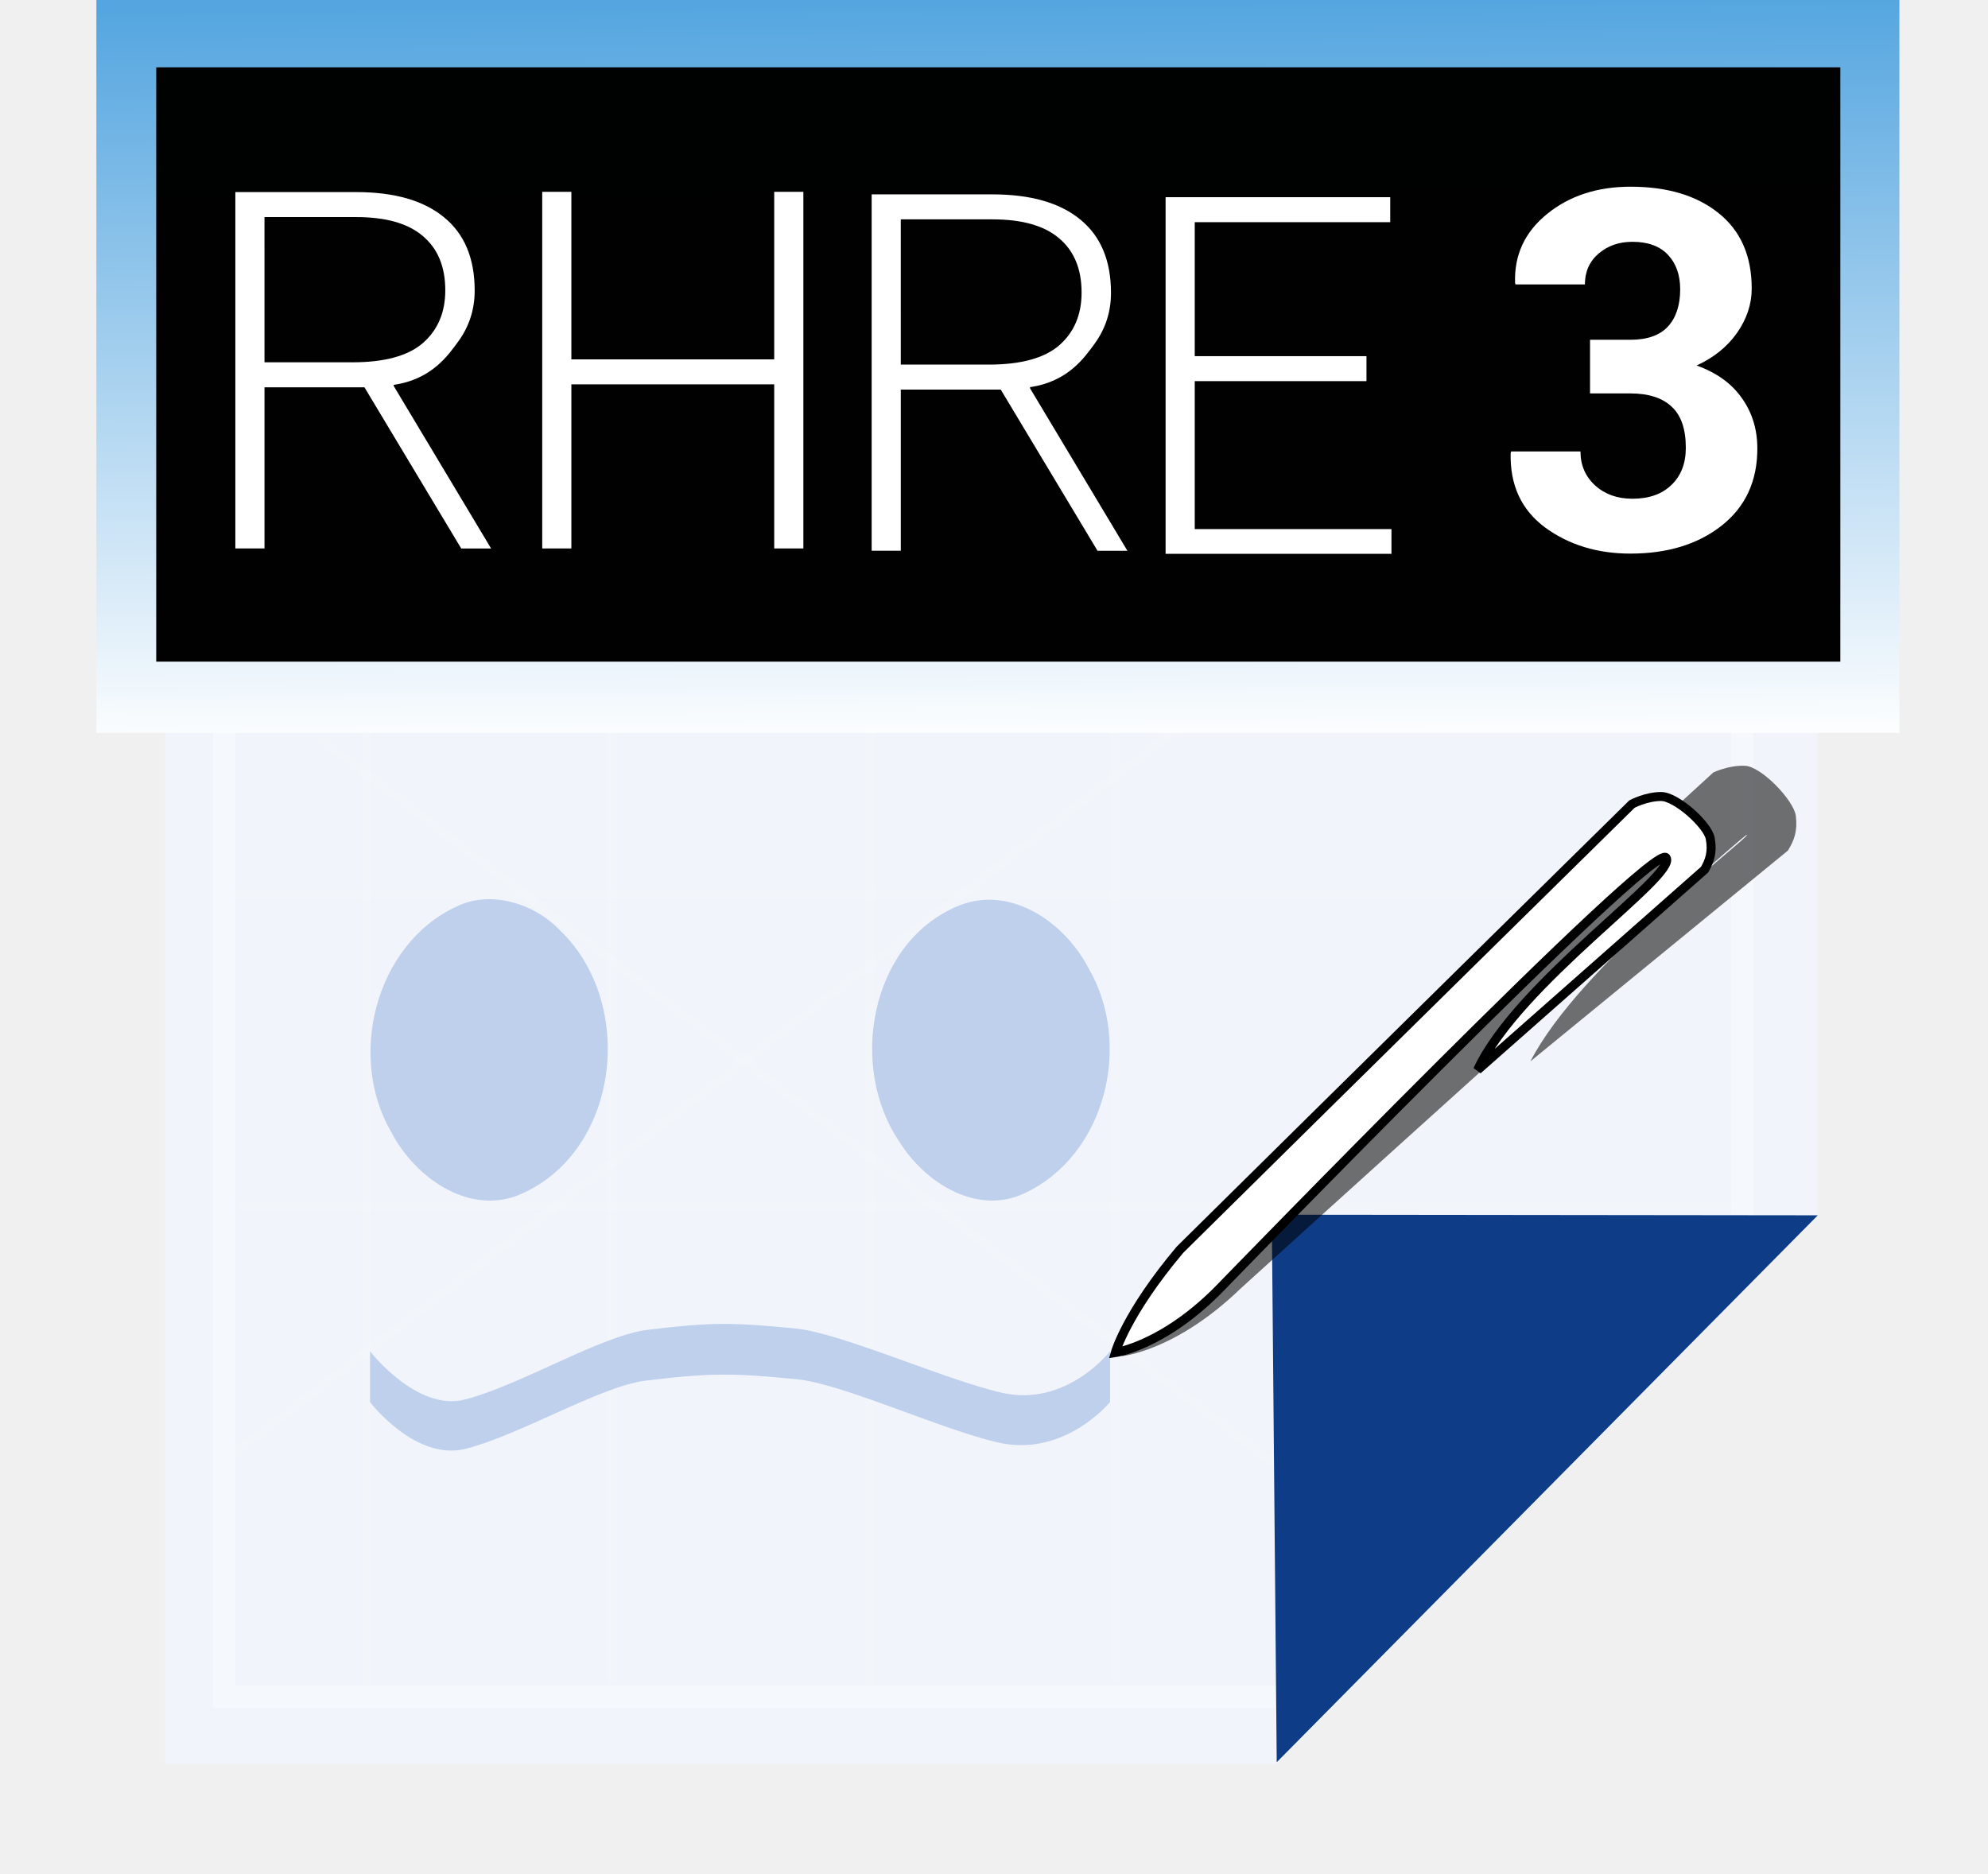
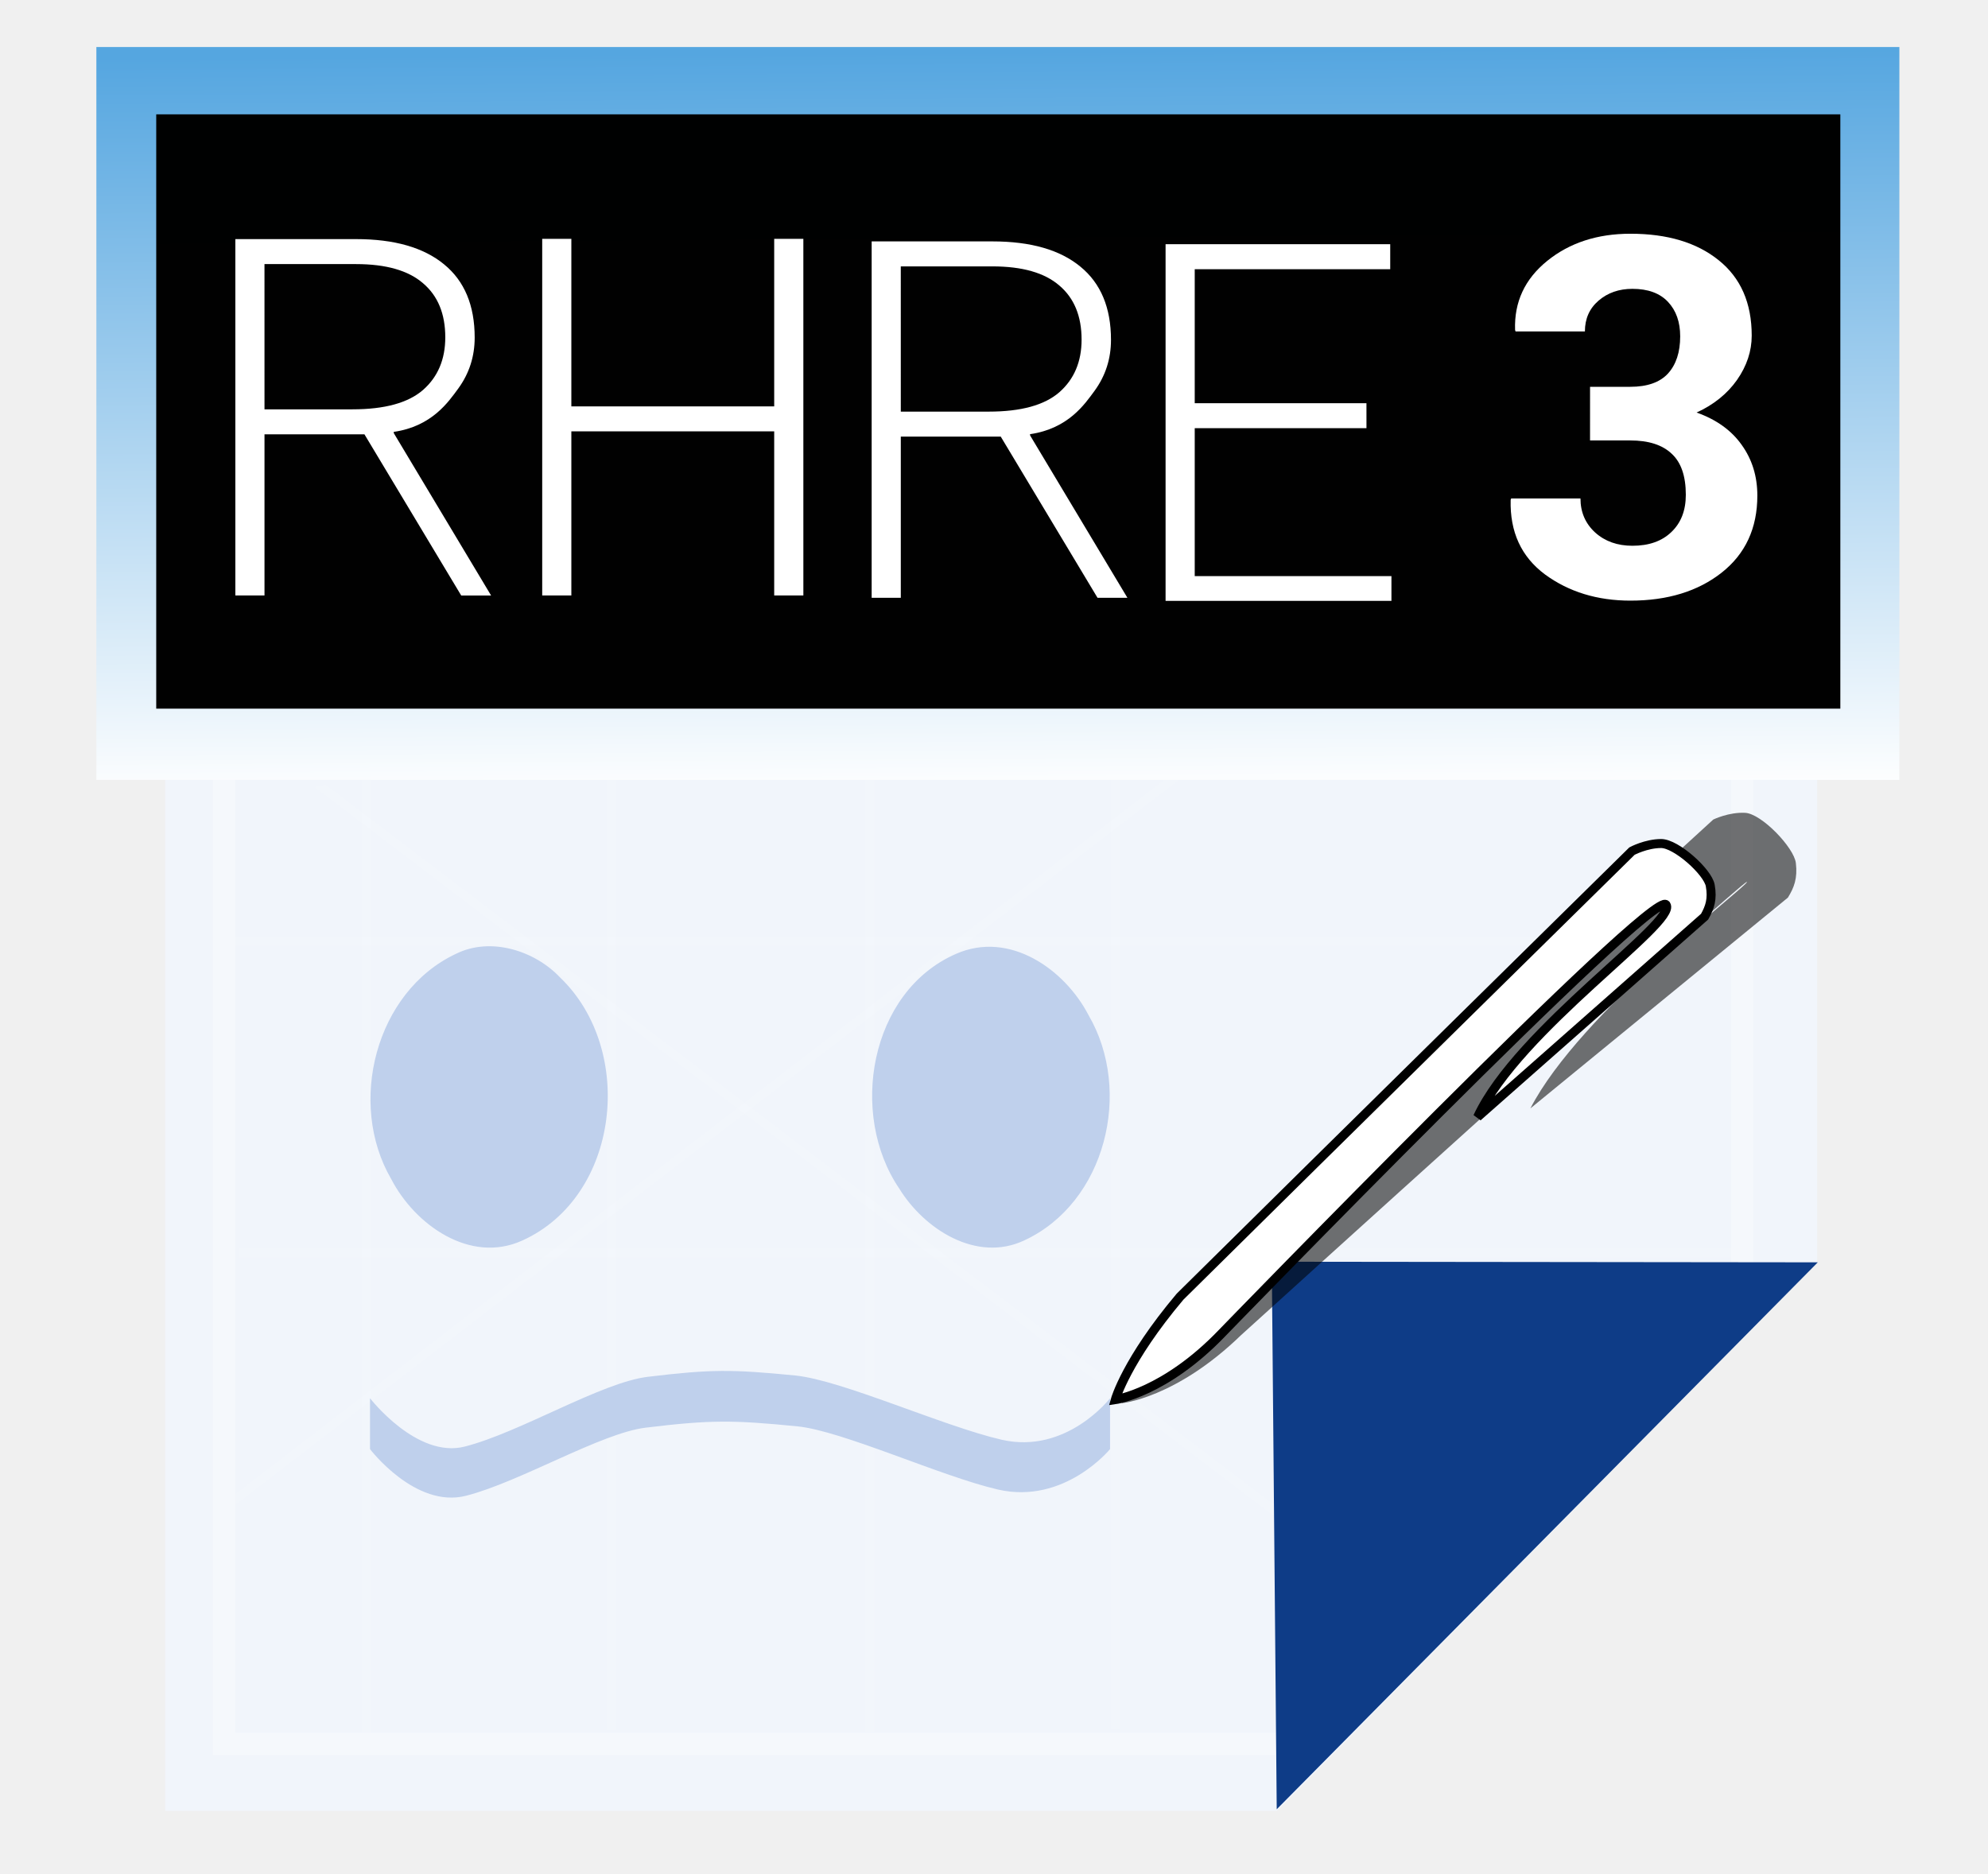
<svg xmlns="http://www.w3.org/2000/svg" xmlns:xlink="http://www.w3.org/1999/xlink" width="126.799pt" height="119.537pt" viewBox="0 0 126.799 119.537" version="1.1" id="svg4136" style="enable-background:new">
  <defs id="defs4246">
    <linearGradient xlink:href="#linearGradient4437" id="linearGradient4443" x1="61.542" y1="7.047" x2="61.876" y2="54.522" gradientUnits="userSpaceOnUse" />
    <linearGradient id="linearGradient4437">
      <stop style="stop-color:#55a6e0;stop-opacity:1;" offset="0" id="stop4439" />
      <stop style="stop-color:#ffffff;stop-opacity:1" offset="1" id="stop4441" />
    </linearGradient>
    <filter style="color-interpolation-filters:sRGB" id="filter4555">
      <feBlend mode="screen" in2="BackgroundImage" id="feBlend4557" />
    </filter>
  </defs>
  <g id="layer7" style="filter:url(#filter4555)" transform="translate(-0.3927764,-5.576755)">
-     <path style="opacity:0.996;fill:#1452bc;fill-opacity:1;stroke:none;stroke-width:3.1;stroke-linecap:round;stroke-linejoin:miter;stroke-miterlimit:4;stroke-dasharray:none;stroke-opacity:1" d="m 10.929,47.907 105.367,0 0,35.218 -34.453,34.97 -70.913,0 z" id="rect4549" />
+     <path style="opacity:0.996;fill:#1452bc;fill-opacity:1;stroke:none;stroke-width:3.1;stroke-linecap:round;stroke-linejoin:miter;stroke-miterlimit:4;stroke-dasharray:none;stroke-opacity:1" d="M 10.929,50.907 H 116.296 V 86.125 L 81.843,121.095 H 10.929 Z" id="rect4549" />
  </g>
  <g id="layer8" style="opacity:0.327" transform="translate(-0.3927764,-5.576755)">
-     <g id="g5171">
-       <path id="rect4568" d="m 23.457,52.211 0,60.922 0.572,0 0,-60.922 -0.572,0 z" style="color:#000000;font-style:normal;font-variant:normal;font-weight:normal;font-stretch:normal;font-size:medium;line-height:normal;font-family:sans-serif;text-indent:0;text-align:start;text-decoration:none;text-decoration-line:none;text-decoration-style:solid;text-decoration-color:#000000;letter-spacing:normal;word-spacing:normal;text-transform:none;direction:ltr;block-progression:tb;writing-mode:lr-tb;baseline-shift:baseline;text-anchor:start;white-space:normal;clip-rule:nonzero;display:inline;overflow:visible;visibility:visible;opacity:0.996;isolation:auto;mix-blend-mode:normal;color-interpolation:sRGB;color-interpolation-filters:linearRGB;solid-color:#000000;solid-opacity:1;fill:#ffffff;fill-opacity:0.276;fill-rule:nonzero;stroke:none;stroke-width:0.574;stroke-linecap:round;stroke-linejoin:miter;stroke-miterlimit:4;stroke-dasharray:none;stroke-dashoffset:0;stroke-opacity:1;color-rendering:auto;image-rendering:auto;shape-rendering:auto;text-rendering:auto;enable-background:accumulate" />
-       <path id="rect4568-5" d="m 39.109,52.029 0,60.924 0.574,0 0,-60.924 -0.574,0 z" style="color:#000000;font-style:normal;font-variant:normal;font-weight:normal;font-stretch:normal;font-size:medium;line-height:normal;font-family:sans-serif;text-indent:0;text-align:start;text-decoration:none;text-decoration-line:none;text-decoration-style:solid;text-decoration-color:#000000;letter-spacing:normal;word-spacing:normal;text-transform:none;direction:ltr;block-progression:tb;writing-mode:lr-tb;baseline-shift:baseline;text-anchor:start;white-space:normal;clip-rule:nonzero;display:inline;overflow:visible;visibility:visible;opacity:0.996;isolation:auto;mix-blend-mode:normal;color-interpolation:sRGB;color-interpolation-filters:linearRGB;solid-color:#000000;solid-opacity:1;fill:#ffffff;fill-opacity:0.276;fill-rule:nonzero;stroke:none;stroke-width:0.574;stroke-linecap:round;stroke-linejoin:miter;stroke-miterlimit:4;stroke-dasharray:none;stroke-dashoffset:0;stroke-opacity:1;color-rendering:auto;image-rendering:auto;shape-rendering:auto;text-rendering:auto;enable-background:accumulate" />
+     <g id="g5171" transform="translate(0,3)">
+       <path id="rect4568" d="m 23.457,52.211 v 60.922 h 0.572 V 52.211 Z" style="color:#000000;font-style:normal;font-variant:normal;font-weight:normal;font-stretch:normal;font-size:medium;line-height:normal;font-family:sans-serif;text-indent:0;text-align:start;text-decoration:none;text-decoration-line:none;text-decoration-style:solid;text-decoration-color:#000000;letter-spacing:normal;word-spacing:normal;text-transform:none;writing-mode:lr-tb;direction:ltr;baseline-shift:baseline;text-anchor:start;white-space:normal;clip-rule:nonzero;display:inline;overflow:visible;visibility:visible;opacity:0.996;isolation:auto;mix-blend-mode:normal;color-interpolation:sRGB;color-interpolation-filters:linearRGB;solid-color:#000000;solid-opacity:1;fill:#ffffff;fill-opacity:0.276;fill-rule:nonzero;stroke:none;stroke-width:0.574;stroke-linecap:round;stroke-linejoin:miter;stroke-miterlimit:4;stroke-dasharray:none;stroke-dashoffset:0;stroke-opacity:1;color-rendering:auto;image-rendering:auto;shape-rendering:auto;text-rendering:auto;enable-background:accumulate" />
+       <path id="rect4568-5" d="m 39.109,52.029 v 60.924 h 0.574 V 52.029 Z" style="color:#000000;font-style:normal;font-variant:normal;font-weight:normal;font-stretch:normal;font-size:medium;line-height:normal;font-family:sans-serif;text-indent:0;text-align:start;text-decoration:none;text-decoration-line:none;text-decoration-style:solid;text-decoration-color:#000000;letter-spacing:normal;word-spacing:normal;text-transform:none;writing-mode:lr-tb;direction:ltr;baseline-shift:baseline;text-anchor:start;white-space:normal;clip-rule:nonzero;display:inline;overflow:visible;visibility:visible;opacity:0.996;isolation:auto;mix-blend-mode:normal;color-interpolation:sRGB;color-interpolation-filters:linearRGB;solid-color:#000000;solid-opacity:1;fill:#ffffff;fill-opacity:0.276;fill-rule:nonzero;stroke:none;stroke-width:0.574;stroke-linecap:round;stroke-linejoin:miter;stroke-miterlimit:4;stroke-dasharray:none;stroke-dashoffset:0;stroke-opacity:1;color-rendering:auto;image-rendering:auto;shape-rendering:auto;text-rendering:auto;enable-background:accumulate" />
    </g>
-     <g id="g5167">
-       <path id="rect4568-6" d="m 55.586,52.164 0,60.922 0.572,0 0,-60.922 -0.572,0 z" style="color:#000000;font-style:normal;font-variant:normal;font-weight:normal;font-stretch:normal;font-size:medium;line-height:normal;font-family:sans-serif;text-indent:0;text-align:start;text-decoration:none;text-decoration-line:none;text-decoration-style:solid;text-decoration-color:#000000;letter-spacing:normal;word-spacing:normal;text-transform:none;direction:ltr;block-progression:tb;writing-mode:lr-tb;baseline-shift:baseline;text-anchor:start;white-space:normal;clip-rule:nonzero;display:inline;overflow:visible;visibility:visible;opacity:0.996;isolation:auto;mix-blend-mode:normal;color-interpolation:sRGB;color-interpolation-filters:linearRGB;solid-color:#000000;solid-opacity:1;fill:#ffffff;fill-opacity:0.276;fill-rule:nonzero;stroke:none;stroke-width:0.574;stroke-linecap:round;stroke-linejoin:miter;stroke-miterlimit:4;stroke-dasharray:none;stroke-dashoffset:0;stroke-opacity:1;color-rendering:auto;image-rendering:auto;shape-rendering:auto;text-rendering:auto;enable-background:accumulate" />
-       <path id="rect4568-5-6" d="m 71.238,51.982 0,60.922 0.574,0 0,-60.922 -0.574,0 z" style="color:#000000;font-style:normal;font-variant:normal;font-weight:normal;font-stretch:normal;font-size:medium;line-height:normal;font-family:sans-serif;text-indent:0;text-align:start;text-decoration:none;text-decoration-line:none;text-decoration-style:solid;text-decoration-color:#000000;letter-spacing:normal;word-spacing:normal;text-transform:none;direction:ltr;block-progression:tb;writing-mode:lr-tb;baseline-shift:baseline;text-anchor:start;white-space:normal;clip-rule:nonzero;display:inline;overflow:visible;visibility:visible;opacity:0.996;isolation:auto;mix-blend-mode:normal;color-interpolation:sRGB;color-interpolation-filters:linearRGB;solid-color:#000000;solid-opacity:1;fill:#ffffff;fill-opacity:0.276;fill-rule:nonzero;stroke:none;stroke-width:0.574;stroke-linecap:round;stroke-linejoin:miter;stroke-miterlimit:4;stroke-dasharray:none;stroke-dashoffset:0;stroke-opacity:1;color-rendering:auto;image-rendering:auto;shape-rendering:auto;text-rendering:auto;enable-background:accumulate" />
+     <g id="g5167" transform="translate(0,3)">
+       <path id="rect4568-6" d="m 55.586,52.164 v 60.922 h 0.572 V 52.164 Z" style="color:#000000;font-style:normal;font-variant:normal;font-weight:normal;font-stretch:normal;font-size:medium;line-height:normal;font-family:sans-serif;text-indent:0;text-align:start;text-decoration:none;text-decoration-line:none;text-decoration-style:solid;text-decoration-color:#000000;letter-spacing:normal;word-spacing:normal;text-transform:none;writing-mode:lr-tb;direction:ltr;baseline-shift:baseline;text-anchor:start;white-space:normal;clip-rule:nonzero;display:inline;overflow:visible;visibility:visible;opacity:0.996;isolation:auto;mix-blend-mode:normal;color-interpolation:sRGB;color-interpolation-filters:linearRGB;solid-color:#000000;solid-opacity:1;fill:#ffffff;fill-opacity:0.276;fill-rule:nonzero;stroke:none;stroke-width:0.574;stroke-linecap:round;stroke-linejoin:miter;stroke-miterlimit:4;stroke-dasharray:none;stroke-dashoffset:0;stroke-opacity:1;color-rendering:auto;image-rendering:auto;shape-rendering:auto;text-rendering:auto;enable-background:accumulate" />
+       <path id="rect4568-5-6" d="M 71.238,51.982 V 112.904 H 71.812 V 51.982 Z" style="color:#000000;font-style:normal;font-variant:normal;font-weight:normal;font-stretch:normal;font-size:medium;line-height:normal;font-family:sans-serif;text-indent:0;text-align:start;text-decoration:none;text-decoration-line:none;text-decoration-style:solid;text-decoration-color:#000000;letter-spacing:normal;word-spacing:normal;text-transform:none;writing-mode:lr-tb;direction:ltr;baseline-shift:baseline;text-anchor:start;white-space:normal;clip-rule:nonzero;display:inline;overflow:visible;visibility:visible;opacity:0.996;isolation:auto;mix-blend-mode:normal;color-interpolation:sRGB;color-interpolation-filters:linearRGB;solid-color:#000000;solid-opacity:1;fill:#ffffff;fill-opacity:0.276;fill-rule:nonzero;stroke:none;stroke-width:0.574;stroke-linecap:round;stroke-linejoin:miter;stroke-miterlimit:4;stroke-dasharray:none;stroke-dashoffset:0;stroke-opacity:1;color-rendering:auto;image-rendering:auto;shape-rendering:auto;text-rendering:auto;enable-background:accumulate" />
    </g>
-     <g transform="matrix(0,1,-1.562107,0,192.0904,38.8792)" id="g5171-6">
-       <path id="rect4568-2" d="m 23.457,52.211 0,60.922 0.572,0 0,-60.922 -0.572,0 z" style="color:#000000;font-style:normal;font-variant:normal;font-weight:normal;font-stretch:normal;font-size:medium;line-height:normal;font-family:sans-serif;text-indent:0;text-align:start;text-decoration:none;text-decoration-line:none;text-decoration-style:solid;text-decoration-color:#000000;letter-spacing:normal;word-spacing:normal;text-transform:none;direction:ltr;block-progression:tb;writing-mode:lr-tb;baseline-shift:baseline;text-anchor:start;white-space:normal;clip-rule:nonzero;display:inline;overflow:visible;visibility:visible;opacity:0.996;isolation:auto;mix-blend-mode:normal;color-interpolation:sRGB;color-interpolation-filters:linearRGB;solid-color:#000000;solid-opacity:1;fill:#ffffff;fill-opacity:0.276;fill-rule:nonzero;stroke:none;stroke-width:0.574;stroke-linecap:round;stroke-linejoin:miter;stroke-miterlimit:4;stroke-dasharray:none;stroke-dashoffset:0;stroke-opacity:1;color-rendering:auto;image-rendering:auto;shape-rendering:auto;text-rendering:auto;enable-background:accumulate" />
-       <path id="rect4568-5-9" d="m 43.336,52.029 0,60.924 0.574,0 0,-60.924 -0.574,0 z" style="color:#000000;font-style:normal;font-variant:normal;font-weight:normal;font-stretch:normal;font-size:medium;line-height:normal;font-family:sans-serif;text-indent:0;text-align:start;text-decoration:none;text-decoration-line:none;text-decoration-style:solid;text-decoration-color:#000000;letter-spacing:normal;word-spacing:normal;text-transform:none;direction:ltr;block-progression:tb;writing-mode:lr-tb;baseline-shift:baseline;text-anchor:start;white-space:normal;clip-rule:nonzero;display:inline;overflow:visible;visibility:visible;opacity:0.996;isolation:auto;mix-blend-mode:normal;color-interpolation:sRGB;color-interpolation-filters:linearRGB;solid-color:#000000;solid-opacity:1;fill:#ffffff;fill-opacity:0.276;fill-rule:nonzero;stroke:none;stroke-width:0.574;stroke-linecap:round;stroke-linejoin:miter;stroke-miterlimit:4;stroke-dasharray:none;stroke-dashoffset:0;stroke-opacity:1;color-rendering:auto;image-rendering:auto;shape-rendering:auto;text-rendering:auto;enable-background:accumulate" />
+     <g transform="matrix(0,1,-1.562107,0,192.0904,41.8792)" id="g5171-6">
+       <path id="rect4568-2" d="m 23.457,52.211 v 60.922 h 0.572 V 52.211 Z" style="color:#000000;font-style:normal;font-variant:normal;font-weight:normal;font-stretch:normal;font-size:medium;line-height:normal;font-family:sans-serif;text-indent:0;text-align:start;text-decoration:none;text-decoration-line:none;text-decoration-style:solid;text-decoration-color:#000000;letter-spacing:normal;word-spacing:normal;text-transform:none;writing-mode:lr-tb;direction:ltr;baseline-shift:baseline;text-anchor:start;white-space:normal;clip-rule:nonzero;display:inline;overflow:visible;visibility:visible;opacity:0.996;isolation:auto;mix-blend-mode:normal;color-interpolation:sRGB;color-interpolation-filters:linearRGB;solid-color:#000000;solid-opacity:1;fill:#ffffff;fill-opacity:0.276;fill-rule:nonzero;stroke:none;stroke-width:0.574;stroke-linecap:round;stroke-linejoin:miter;stroke-miterlimit:4;stroke-dasharray:none;stroke-dashoffset:0;stroke-opacity:1;color-rendering:auto;image-rendering:auto;shape-rendering:auto;text-rendering:auto;enable-background:accumulate" />
+       <path id="rect4568-5-9" d="m 43.336,52.029 v 60.924 h 0.574 V 52.029 Z" style="color:#000000;font-style:normal;font-variant:normal;font-weight:normal;font-stretch:normal;font-size:medium;line-height:normal;font-family:sans-serif;text-indent:0;text-align:start;text-decoration:none;text-decoration-line:none;text-decoration-style:solid;text-decoration-color:#000000;letter-spacing:normal;word-spacing:normal;text-transform:none;writing-mode:lr-tb;direction:ltr;baseline-shift:baseline;text-anchor:start;white-space:normal;clip-rule:nonzero;display:inline;overflow:visible;visibility:visible;opacity:0.996;isolation:auto;mix-blend-mode:normal;color-interpolation:sRGB;color-interpolation-filters:linearRGB;solid-color:#000000;solid-opacity:1;fill:#ffffff;fill-opacity:0.276;fill-rule:nonzero;stroke:none;stroke-width:0.574;stroke-linecap:round;stroke-linejoin:miter;stroke-miterlimit:4;stroke-dasharray:none;stroke-dashoffset:0;stroke-opacity:1;color-rendering:auto;image-rendering:auto;shape-rendering:auto;text-rendering:auto;enable-background:accumulate" />
    </g>
-     <g transform="matrix(0.6309553,0.7758192,-0.7758192,0.6309553,105.9085,-3.08227)" id="g5171-5">
-       <path id="rect4568-4" d="m 23.457,52.211 -2.225,81.72 0.527,0.457 2.271,-82.177 z" style="color:#000000;font-style:normal;font-variant:normal;font-weight:normal;font-stretch:normal;font-size:medium;line-height:normal;font-family:sans-serif;text-indent:0;text-align:start;text-decoration:none;text-decoration-line:none;text-decoration-style:solid;text-decoration-color:#000000;letter-spacing:normal;word-spacing:normal;text-transform:none;direction:ltr;block-progression:tb;writing-mode:lr-tb;baseline-shift:baseline;text-anchor:start;white-space:normal;clip-rule:nonzero;display:inline;overflow:visible;visibility:visible;opacity:0.996;isolation:auto;mix-blend-mode:normal;color-interpolation:sRGB;color-interpolation-filters:linearRGB;solid-color:#000000;solid-opacity:1;fill:#ffffff;fill-opacity:0.276;fill-rule:nonzero;stroke:none;stroke-width:0.574;stroke-linecap:round;stroke-linejoin:miter;stroke-miterlimit:4;stroke-dasharray:none;stroke-dashoffset:0;stroke-opacity:1;color-rendering:auto;image-rendering:auto;shape-rendering:auto;text-rendering:auto;enable-background:accumulate" />
+     <g transform="rotate(50.87936,53.04073,111.2812)" id="g5171-5">
+       <path id="rect4568-4" d="m 23.457,52.211 -2.225,81.72 0.527,0.457 2.271,-82.177 z" style="color:#000000;font-style:normal;font-variant:normal;font-weight:normal;font-stretch:normal;font-size:medium;line-height:normal;font-family:sans-serif;text-indent:0;text-align:start;text-decoration:none;text-decoration-line:none;text-decoration-style:solid;text-decoration-color:#000000;letter-spacing:normal;word-spacing:normal;text-transform:none;writing-mode:lr-tb;direction:ltr;baseline-shift:baseline;text-anchor:start;white-space:normal;clip-rule:nonzero;display:inline;overflow:visible;visibility:visible;opacity:0.996;isolation:auto;mix-blend-mode:normal;color-interpolation:sRGB;color-interpolation-filters:linearRGB;solid-color:#000000;solid-opacity:1;fill:#ffffff;fill-opacity:0.276;fill-rule:nonzero;stroke:none;stroke-width:0.574;stroke-linecap:round;stroke-linejoin:miter;stroke-miterlimit:4;stroke-dasharray:none;stroke-dashoffset:0;stroke-opacity:1;color-rendering:auto;image-rendering:auto;shape-rendering:auto;text-rendering:auto;enable-background:accumulate" />
    </g>
-     <g transform="matrix(-0.5828396,0.8125872,-0.8125872,-0.5828396,142.3495,113.4339)" id="g5171-5-4">
-       <path id="rect4568-4-1" d="m 23.457,52.211 -2.225,81.72 0.527,0.457 2.271,-82.177 z" style="color:#000000;font-style:normal;font-variant:normal;font-weight:normal;font-stretch:normal;font-size:medium;line-height:normal;font-family:sans-serif;text-indent:0;text-align:start;text-decoration:none;text-decoration-line:none;text-decoration-style:solid;text-decoration-color:#000000;letter-spacing:normal;word-spacing:normal;text-transform:none;direction:ltr;block-progression:tb;writing-mode:lr-tb;baseline-shift:baseline;text-anchor:start;white-space:normal;clip-rule:nonzero;display:inline;overflow:visible;visibility:visible;opacity:0.996;isolation:auto;mix-blend-mode:normal;color-interpolation:sRGB;color-interpolation-filters:linearRGB;solid-color:#000000;solid-opacity:1;fill:#ffffff;fill-opacity:0.276;fill-rule:nonzero;stroke:none;stroke-width:0.574;stroke-linecap:round;stroke-linejoin:miter;stroke-miterlimit:4;stroke-dasharray:none;stroke-dashoffset:0;stroke-opacity:1;color-rendering:auto;image-rendering:auto;shape-rendering:auto;text-rendering:auto;enable-background:accumulate" />
+     <g transform="rotate(125.6505,41.28773,94.75618)" id="g5171-5-4">
+       <path id="rect4568-4-1" d="m 23.457,52.211 -2.225,81.72 0.527,0.457 2.271,-82.177 z" style="color:#000000;font-style:normal;font-variant:normal;font-weight:normal;font-stretch:normal;font-size:medium;line-height:normal;font-family:sans-serif;text-indent:0;text-align:start;text-decoration:none;text-decoration-line:none;text-decoration-style:solid;text-decoration-color:#000000;letter-spacing:normal;word-spacing:normal;text-transform:none;writing-mode:lr-tb;direction:ltr;baseline-shift:baseline;text-anchor:start;white-space:normal;clip-rule:nonzero;display:inline;overflow:visible;visibility:visible;opacity:0.996;isolation:auto;mix-blend-mode:normal;color-interpolation:sRGB;color-interpolation-filters:linearRGB;solid-color:#000000;solid-opacity:1;fill:#ffffff;fill-opacity:0.276;fill-rule:nonzero;stroke:none;stroke-width:0.574;stroke-linecap:round;stroke-linejoin:miter;stroke-miterlimit:4;stroke-dasharray:none;stroke-dashoffset:0;stroke-opacity:1;color-rendering:auto;image-rendering:auto;shape-rendering:auto;text-rendering:auto;enable-background:accumulate" />
    </g>
  </g>
  <g id="layer1" style="display:inline" transform="translate(-0.3927764,-5.576755)">
-     <path style="color:#000000;font-style:normal;font-variant:normal;font-weight:normal;font-stretch:normal;font-size:medium;line-height:normal;font-family:sans-serif;text-indent:0;text-align:start;text-decoration:none;text-decoration-line:none;text-decoration-style:solid;text-decoration-color:#000000;letter-spacing:normal;word-spacing:normal;text-transform:none;direction:ltr;block-progression:tb;writing-mode:lr-tb;baseline-shift:baseline;text-anchor:start;white-space:normal;clip-rule:nonzero;display:inline;overflow:visible;visibility:visible;opacity:0.996;isolation:auto;mix-blend-mode:normal;color-interpolation:sRGB;color-interpolation-filters:linearRGB;solid-color:#000000;solid-opacity:1;fill:#ffffff;fill-opacity:0.271;fill-rule:nonzero;stroke:none;stroke-width:1.42;stroke-linecap:round;stroke-linejoin:miter;stroke-miterlimit:4;stroke-dasharray:none;stroke-dashoffset:0;stroke-opacity:1;color-rendering:auto;image-rendering:auto;shape-rendering:auto;text-rendering:auto;enable-background:accumulate" d="m 13.977,44.637 0,0.709 0,69.189 69.446,0 28.802,-30.369 0,-39.529 z m 1.42,1.42 95.408,0 0,38.109 -27.297,28.949 -68.111,0 z" id="rect4561" />
+     <path style="color:#000000;font-style:normal;font-variant:normal;font-weight:normal;font-stretch:normal;font-size:medium;line-height:normal;font-family:sans-serif;text-indent:0;text-align:start;text-decoration:none;text-decoration-line:none;text-decoration-style:solid;text-decoration-color:#000000;letter-spacing:normal;word-spacing:normal;text-transform:none;writing-mode:lr-tb;direction:ltr;baseline-shift:baseline;text-anchor:start;white-space:normal;clip-rule:nonzero;display:inline;overflow:visible;visibility:visible;opacity:0.996;isolation:auto;mix-blend-mode:normal;color-interpolation:sRGB;color-interpolation-filters:linearRGB;solid-color:#000000;solid-opacity:1;fill:#ffffff;fill-opacity:0.271;fill-rule:nonzero;stroke:none;stroke-width:1.42;stroke-linecap:round;stroke-linejoin:miter;stroke-miterlimit:4;stroke-dasharray:none;stroke-dashoffset:0;stroke-opacity:1;color-rendering:auto;image-rendering:auto;shape-rendering:auto;text-rendering:auto;enable-background:accumulate" d="m 13.977,47.637 v 0.709 69.189 H 83.423 L 112.225,87.166 V 47.637 Z m 1.42,1.42 H 110.805 V 87.166 L 83.508,116.115 H 15.396 Z" id="rect4561" />
  </g>
  <g id="layer4" transform="translate(-0.3927764,-5.576755)">
-     <path d="M 116.223,83.15 81.871,117.88 81.556,83.111 Z" id="path4198" style="opacity:1;fill:#0e3c87;stroke:#0e3c87;stroke-width:0.094" />
+     <path d="M 116.223,86.15 81.871,120.88 81.556,86.111 Z" id="path4198" style="opacity:1;fill:#0e3c87;stroke:#0e3c87;stroke-width:0.094" />
  </g>
  <g id="layer5" transform="translate(-0.3927764,-5.576755)">
-     <g transform="translate(-0.1707726,1.342349)" id="g4502">
+     <g transform="translate(-0.1707726,4.342349)" id="g4502">
      <path id="path4184" d="m 29.658,62.127 c 2.2,-1.1 5,-0.2 6.6,1.5 4.8,4.6 3.8,13.9 -2.4,16.7 -3.3,1.5 -6.8,-1 -8.3,-3.9 -2.8,-4.8 -1,-11.9 4.1,-14.3 z" style="opacity:1;fill:#bfd0ec;stroke:#bfd0ec;stroke-width:0.094" />
      <path id="path4186" d="m 61.558,62.127 c 3.4,-1.5 6.9,1 8.4,3.9 2.8,4.8 1.1,11.9 -4.1,14.3 -3,1.4 -6.3,-0.7 -7.9,-3.3 -3.2,-4.7 -1.9,-12.5 3.6,-14.9 z" style="opacity:1;fill:#bfd0ec;stroke:#bfd0ec;stroke-width:0.094" />
-       <path id="rect4499" d="m 24.164,90.43 c 0,0 2.98,3.863 6.038,3.085 3.543,-0.902 8.703,-4.092 11.68,-4.451 4.045,-0.487 5.346,-0.482 9.397,-0.085 2.964,0.29 9.43,3.233 13.156,4.095 4.154,0.961 6.93,-2.643 6.93,-2.643 l 0,3.245 c 0,0 -2.91,3.561 -7.162,2.576 -3.628,-0.84 -9.915,-3.745 -12.78,-4.028 -4.147,-0.41 -5.545,-0.416 -9.684,0.085 -2.837,0.344 -8.011,3.467 -11.454,4.344 -3.233,0.823 -6.121,-2.977 -6.121,-2.977 z" style="opacity:0.996;fill:#bfd0ec;fill-opacity:1;stroke:none;stroke-width:3.1;stroke-linecap:round;stroke-linejoin:miter;stroke-miterlimit:4;stroke-dasharray:none;stroke-opacity:1" />
+       <path id="rect4499" d="m 24.164,90.43 c 0,0 2.98,3.863 6.038,3.085 3.543,-0.902 8.703,-4.092 11.68,-4.451 4.045,-0.487 5.346,-0.482 9.397,-0.085 2.964,0.29 9.43,3.233 13.156,4.095 4.154,0.961 6.93,-2.643 6.93,-2.643 v 3.245 c 0,0 -2.91,3.561 -7.162,2.576 -3.628,-0.84 -9.915,-3.745 -12.78,-4.028 -4.147,-0.41 -5.545,-0.416 -9.684,0.085 -2.837,0.344 -8.011,3.467 -11.454,4.344 -3.233,0.823 -6.121,-2.977 -6.121,-2.977 z" style="opacity:0.996;fill:#bfd0ec;fill-opacity:1;stroke:none;stroke-width:3.1;stroke-linecap:round;stroke-linejoin:miter;stroke-miterlimit:4;stroke-dasharray:none;stroke-opacity:1" />
    </g>
  </g>
  <g id="layer3" transform="translate(-0.3927764,-5.576755)">
-     <g transform="translate(0.2813681,-1.150043)" id="g4445" style="stroke:none">
-       <path style="opacity:1;fill:url(#linearGradient4443);fill-opacity:1;stroke:none;stroke-width:0.094" id="path4138" d="M 6.258,6.727 H 121.258 l 0,46.75 c 0,0 -114.947,-1.12e-4 -115,0 z" />
+     <g transform="translate(0.2813681,1.849958)" id="g4445" style="stroke:none">
+       <path style="opacity:1;fill:url(#linearGradient4443);fill-opacity:1;stroke:none;stroke-width:0.094" id="path4138" d="M 6.258,6.727 H 121.258 V 53.477 c 0,0 -114.947,-1.12e-4 -115,0 z" />
      <rect y="11.021" x="10.076" height="37.912" width="107.416" id="rect4435" style="opacity:0.996;fill:#000000;fill-opacity:1;stroke:none;stroke-width:3.1;stroke-linecap:round;stroke-linejoin:miter;stroke-miterlimit:4;stroke-dasharray:none;stroke-opacity:1" />
    </g>
  </g>
  <g id="layer2" transform="translate(-0.3927764,-5.576755)">
-     <path style="font-style:normal;font-variant:normal;font-weight:300;font-stretch:normal;font-size:medium;line-height:125%;font-family:Roboto;-inkscape-font-specification:'Roboto Light';letter-spacing:0px;word-spacing:0px;fill:#ffffff;fill-opacity:1;stroke:none;stroke-width:1px;stroke-linecap:butt;stroke-linejoin:miter;stroke-opacity:1" id="path4406" d="m 17.263,30.283 0,10.281 -1.859,0 0,-22.734 7.703,0 c 2.438,0 4.307,0.536 5.609,1.609 1.302,1.062 1.953,2.62 1.953,4.672 0,1.208 -0.349,2.292 -1.047,3.25 -0.62,0.842 -1.673,2.415 -4.12,2.767 l 0.014,0.09 6.2,10.347 -1.906,0 -6.172,-10.281 z m 0,-1.594 5.609,0 c 2.052,0 3.552,-0.411 4.5,-1.234 0.948,-0.833 1.422,-1.953 1.422,-3.359 0,-1.5 -0.474,-2.651 -1.422,-3.453 -0.938,-0.812 -2.359,-1.219 -4.266,-1.219 l -5.844,0 z" />
-     <path id="path4408" style="font-style:normal;font-variant:normal;font-weight:300;font-stretch:normal;font-size:medium;line-height:125%;font-family:Roboto;-inkscape-font-specification:'Roboto Light';letter-spacing:0px;word-spacing:0px;fill:#ffffff;fill-opacity:1;stroke:none;stroke-width:1px;stroke-linecap:butt;stroke-linejoin:miter;stroke-opacity:1" d="m 51.633,40.564 -1.859,0 0,-10.469 -12.938,0 0,10.469 -1.859,0 0,-22.75 1.859,0 0,10.688 12.938,0 0,-10.688 1.859,0 0,22.75 z" />
-     <path style="font-style:normal;font-variant:normal;font-weight:300;font-stretch:normal;font-size:medium;line-height:125%;font-family:Roboto;-inkscape-font-specification:'Roboto Light';letter-spacing:0px;word-spacing:0px;fill:#ffffff;fill-opacity:1;stroke:none;stroke-width:1px;stroke-linecap:butt;stroke-linejoin:miter;stroke-opacity:1" id="path4412" d="m 87.549,29.89 -10.953,0 0,9.438 12.547,0 0,1.578 -14.406,0 0,-22.75 14.328,0 0,1.594 -12.469,0 0,8.547 10.953,0 0,1.594 z" />
-     <path id="path4414" style="font-style:normal;font-variant:normal;font-weight:bold;font-stretch:normal;font-size:medium;line-height:125%;font-family:Roboto;-inkscape-font-specification:'Roboto Bold';letter-spacing:0px;word-spacing:0px;fill:#ffffff;fill-opacity:1;stroke:none;stroke-width:1px;stroke-linecap:butt;stroke-linejoin:miter;stroke-opacity:1" d="m 101.81,27.252 2.562,0 q 1.625,0 2.406,-0.844 0.781,-0.859 0.781,-2.375 0,-1.375 -0.781,-2.203 -0.781,-0.828 -2.266,-0.828 -1.281,0 -2.156,0.75 -0.875,0.75 -0.875,1.969 l -4.422,0 -0.031,-0.094 q -0.094,-2.672 2.047,-4.406 2.141,-1.734 5.312,-1.734 3.531,0 5.625,1.688 2.109,1.688 2.109,4.812 0,1.484 -0.938,2.828 -0.938,1.328 -2.578,2.078 1.891,0.672 2.875,2.062 1,1.391 1,3.234 0,3.125 -2.281,4.922 -2.266,1.781 -5.812,1.781 -3.172,0 -5.453,-1.672 -2.266,-1.688 -2.188,-4.75 l 0.031,-0.094 4.422,0 q 0,1.312 0.938,2.172 0.938,0.844 2.375,0.844 1.578,0 2.484,-0.875 0.922,-0.875 0.922,-2.375 0,-1.797 -0.906,-2.625 -0.891,-0.844 -2.641,-0.844 l -2.562,0 0,-3.422 z" />
-     <path style="font-style:normal;font-variant:normal;font-weight:300;font-stretch:normal;font-size:32px;line-height:125%;font-family:Roboto;-inkscape-font-specification:'Roboto Light';letter-spacing:0px;word-spacing:0px;fill:#ffffff;fill-opacity:1;stroke:none;stroke-width:1px;stroke-linecap:butt;stroke-linejoin:miter;stroke-opacity:1" d="m 57.848,30.429 0,10.281 -1.859,0 0,-22.734 7.703,0 c 2.438,0 4.307,0.536 5.609,1.609 1.302,1.062 1.953,2.62 1.953,4.672 0,1.208 -0.349,2.292 -1.047,3.25 -0.62,0.842 -1.673,2.415 -4.12,2.767 l 0.014,0.09 6.2,10.347 -1.906,0 -6.172,-10.281 z m 0,-1.594 5.609,0 c 2.052,0 3.552,-0.411 4.5,-1.234 0.948,-0.833 1.422,-1.953 1.422,-3.359 0,-1.5 -0.474,-2.651 -1.422,-3.453 -0.938,-0.812 -2.359,-1.219 -4.266,-1.219 l -5.844,0 z" id="path4406-2" />
+     <path style="font-style:normal;font-variant:normal;font-weight:300;font-stretch:normal;font-size:medium;line-height:125%;font-family:Roboto;-inkscape-font-specification:'Roboto Light';letter-spacing:0px;word-spacing:0px;fill:#ffffff;fill-opacity:1;stroke:none;stroke-width:1px;stroke-linecap:butt;stroke-linejoin:miter;stroke-opacity:1" id="path4406" d="m 17.263,33.283 v 10.281 H 15.404 V 20.83 h 7.703 c 2.438,0 4.307,0.536 5.609,1.609 1.302,1.062 1.953,2.62 1.953,4.672 0,1.208 -0.349,2.292 -1.047,3.25 -0.62,0.842 -1.673,2.415 -4.12,2.767 l 0.014,0.09 6.2,10.347 h -1.906 l -6.172,-10.281 z m 0,-1.594 h 5.609 c 2.052,0 3.552,-0.411 4.5,-1.234 0.948,-0.833 1.422,-1.953 1.422,-3.359 0,-1.5 -0.474,-2.651 -1.422,-3.453 -0.938,-0.812 -2.359,-1.219 -4.266,-1.219 h -5.844 z" />
+     <path id="path4408" style="font-style:normal;font-variant:normal;font-weight:300;font-stretch:normal;font-size:medium;line-height:125%;font-family:Roboto;-inkscape-font-specification:'Roboto Light';letter-spacing:0px;word-spacing:0px;fill:#ffffff;fill-opacity:1;stroke:none;stroke-width:1px;stroke-linecap:butt;stroke-linejoin:miter;stroke-opacity:1" d="M 51.633,43.564 H 49.773 v -10.469 h -12.938 v 10.469 h -1.859 v -22.75 h 1.859 v 10.688 h 12.938 v -10.688 h 1.859 z" />
+     <path style="font-style:normal;font-variant:normal;font-weight:300;font-stretch:normal;font-size:medium;line-height:125%;font-family:Roboto;-inkscape-font-specification:'Roboto Light';letter-spacing:0px;word-spacing:0px;fill:#ffffff;fill-opacity:1;stroke:none;stroke-width:1px;stroke-linecap:butt;stroke-linejoin:miter;stroke-opacity:1" id="path4412" d="M 87.549,32.89 H 76.595 v 9.438 h 12.547 v 1.578 h -14.406 v -22.75 h 14.328 v 1.594 h -12.469 v 8.547 h 10.953 z" />
+     <path id="path4414" style="font-style:normal;font-variant:normal;font-weight:bold;font-stretch:normal;font-size:medium;line-height:125%;font-family:Roboto;-inkscape-font-specification:'Roboto Bold';letter-spacing:0px;word-spacing:0px;fill:#ffffff;fill-opacity:1;stroke:none;stroke-width:1px;stroke-linecap:butt;stroke-linejoin:miter;stroke-opacity:1" d="m 101.81,30.252 h 2.562 q 1.625,0 2.406,-0.844 0.781,-0.859 0.781,-2.375 0,-1.375 -0.781,-2.203 -0.781,-0.828 -2.266,-0.828 -1.281,0 -2.156,0.75 -0.875,0.75 -0.875,1.969 h -4.422 l -0.031,-0.094 q -0.094,-2.672 2.047,-4.406 2.141,-1.734 5.312,-1.734 3.531,0 5.625,1.688 2.109,1.688 2.109,4.812 0,1.484 -0.938,2.828 -0.938,1.328 -2.578,2.078 1.891,0.672 2.875,2.062 1,1.391 1,3.234 0,3.125 -2.281,4.922 -2.266,1.781 -5.812,1.781 -3.172,0 -5.453,-1.672 -2.266,-1.688 -2.188,-4.75 l 0.031,-0.094 h 4.422 q 0,1.312 0.938,2.172 0.938,0.844 2.375,0.844 1.578,0 2.484,-0.875 0.922,-0.875 0.922,-2.375 0,-1.797 -0.906,-2.625 -0.891,-0.844 -2.641,-0.844 h -2.562 z" />
+     <path style="font-style:normal;font-variant:normal;font-weight:300;font-stretch:normal;font-size:32px;line-height:125%;font-family:Roboto;-inkscape-font-specification:'Roboto Light';letter-spacing:0px;word-spacing:0px;fill:#ffffff;fill-opacity:1;stroke:none;stroke-width:1px;stroke-linecap:butt;stroke-linejoin:miter;stroke-opacity:1" d="m 57.848,33.429 v 10.281 H 55.989 V 20.976 h 7.703 c 2.438,0 4.307,0.536 5.609,1.609 1.302,1.062 1.953,2.62 1.953,4.672 0,1.208 -0.349,2.292 -1.047,3.25 -0.62,0.842 -1.673,2.415 -4.12,2.767 l 0.014,0.09 6.2,10.347 h -1.906 l -6.172,-10.281 z m 0,-1.594 h 5.609 c 2.052,0 3.552,-0.411 4.5,-1.234 0.948,-0.833 1.422,-1.953 1.422,-3.359 0,-1.5 -0.474,-2.651 -1.422,-3.453 -0.938,-0.812 -2.359,-1.219 -4.266,-1.219 h -5.844 z" id="path4406-2" />
  </g>
  <g id="g5239" transform="translate(-0.3927764,-5.576755)">
-     <path d="M 76.795,84.971 C 87.86,74.797 109.67,54.856 109.67,54.856 c 0,0 0.993,-0.484 2.037,-0.427 1.044,0.057 3.112,2.215 3.229,3.199 0.118,0.983 -0.114,1.571 -0.507,2.209 L 98.005,73.283 c 3.148,-6.125 13.98,-14.268 13.811,-14.45 -0.169,-0.182 -32.268,28.916 -32.268,28.916 -4.158,4.031 -7.612,4.341 -7.612,4.341 0,0 0.898,-2.756 4.859,-7.119 z" id="path4182" style="opacity:1;fill:#000000;fill-opacity:0.551;stroke:#000000;stroke-width:0;stroke-miterlimit:4;stroke-dasharray:none;stroke-opacity:0.553;enable-background:new" />
+     <path d="M 76.795,87.971 C 87.86,77.797 109.67,57.856 109.67,57.856 c 0,0 0.993,-0.484 2.037,-0.427 1.044,0.057 3.112,2.215 3.229,3.199 0.118,0.983 -0.114,1.571 -0.507,2.209 L 98.005,76.283 c 3.148,-6.125 13.98,-14.268 13.811,-14.45 -0.169,-0.182 -32.268,28.916 -32.268,28.916 -4.158,4.031 -7.612,4.341 -7.612,4.341 0,0 0.898,-2.756 4.859,-7.119 z" id="path4182" style="opacity:1;fill:#000000;fill-opacity:0.551;stroke:#000000;stroke-width:0;stroke-miterlimit:4;stroke-dasharray:none;stroke-opacity:0.553;enable-background:new" />
  </g>
  <g id="layer6" transform="translate(-0.3927764,-5.576755)">
-     <path style="opacity:1;fill:#ffffff;fill-opacity:1;stroke:#000000;stroke-width:0.574;stroke-miterlimit:4;stroke-dasharray:none;stroke-opacity:1;enable-background:new" id="path5241" d="m 75.659,85.293 c 9.7,-9.6 28.825,-28.423 28.825,-28.423 0,0 0.892,-0.48 1.857,-0.483 0.965,-0.003 2.978,1.809 3.135,2.676 0.157,0.867 -0.028,1.401 -0.358,1.988 L 94.638,73.831 c 2.6,-5.6 12.781,-12.428 12.021,-13.538 -0.76,-1.11 -28.325,27.327 -28.325,27.327 -3.635,3.792 -6.804,4.244 -6.804,4.244 0,0 0.692,-2.494 4.129,-6.571 z" />
+     <path style="opacity:1;fill:#ffffff;fill-opacity:1;stroke:#000000;stroke-width:0.574;stroke-miterlimit:4;stroke-dasharray:none;stroke-opacity:1;enable-background:new" id="path5241" d="m 75.659,88.293 c 9.7,-9.6 28.825,-28.423 28.825,-28.423 0,0 0.892,-0.48 1.857,-0.483 0.965,-0.003 2.978,1.809 3.135,2.676 0.157,0.867 -0.028,1.401 -0.358,1.988 L 94.638,76.831 c 2.6,-5.6 12.781,-12.428 12.021,-13.538 -0.76,-1.11 -28.325,27.327 -28.325,27.327 -3.635,3.792 -6.804,4.244 -6.804,4.244 0,0 0.692,-2.494 4.129,-6.571 z" />
  </g>
</svg>
